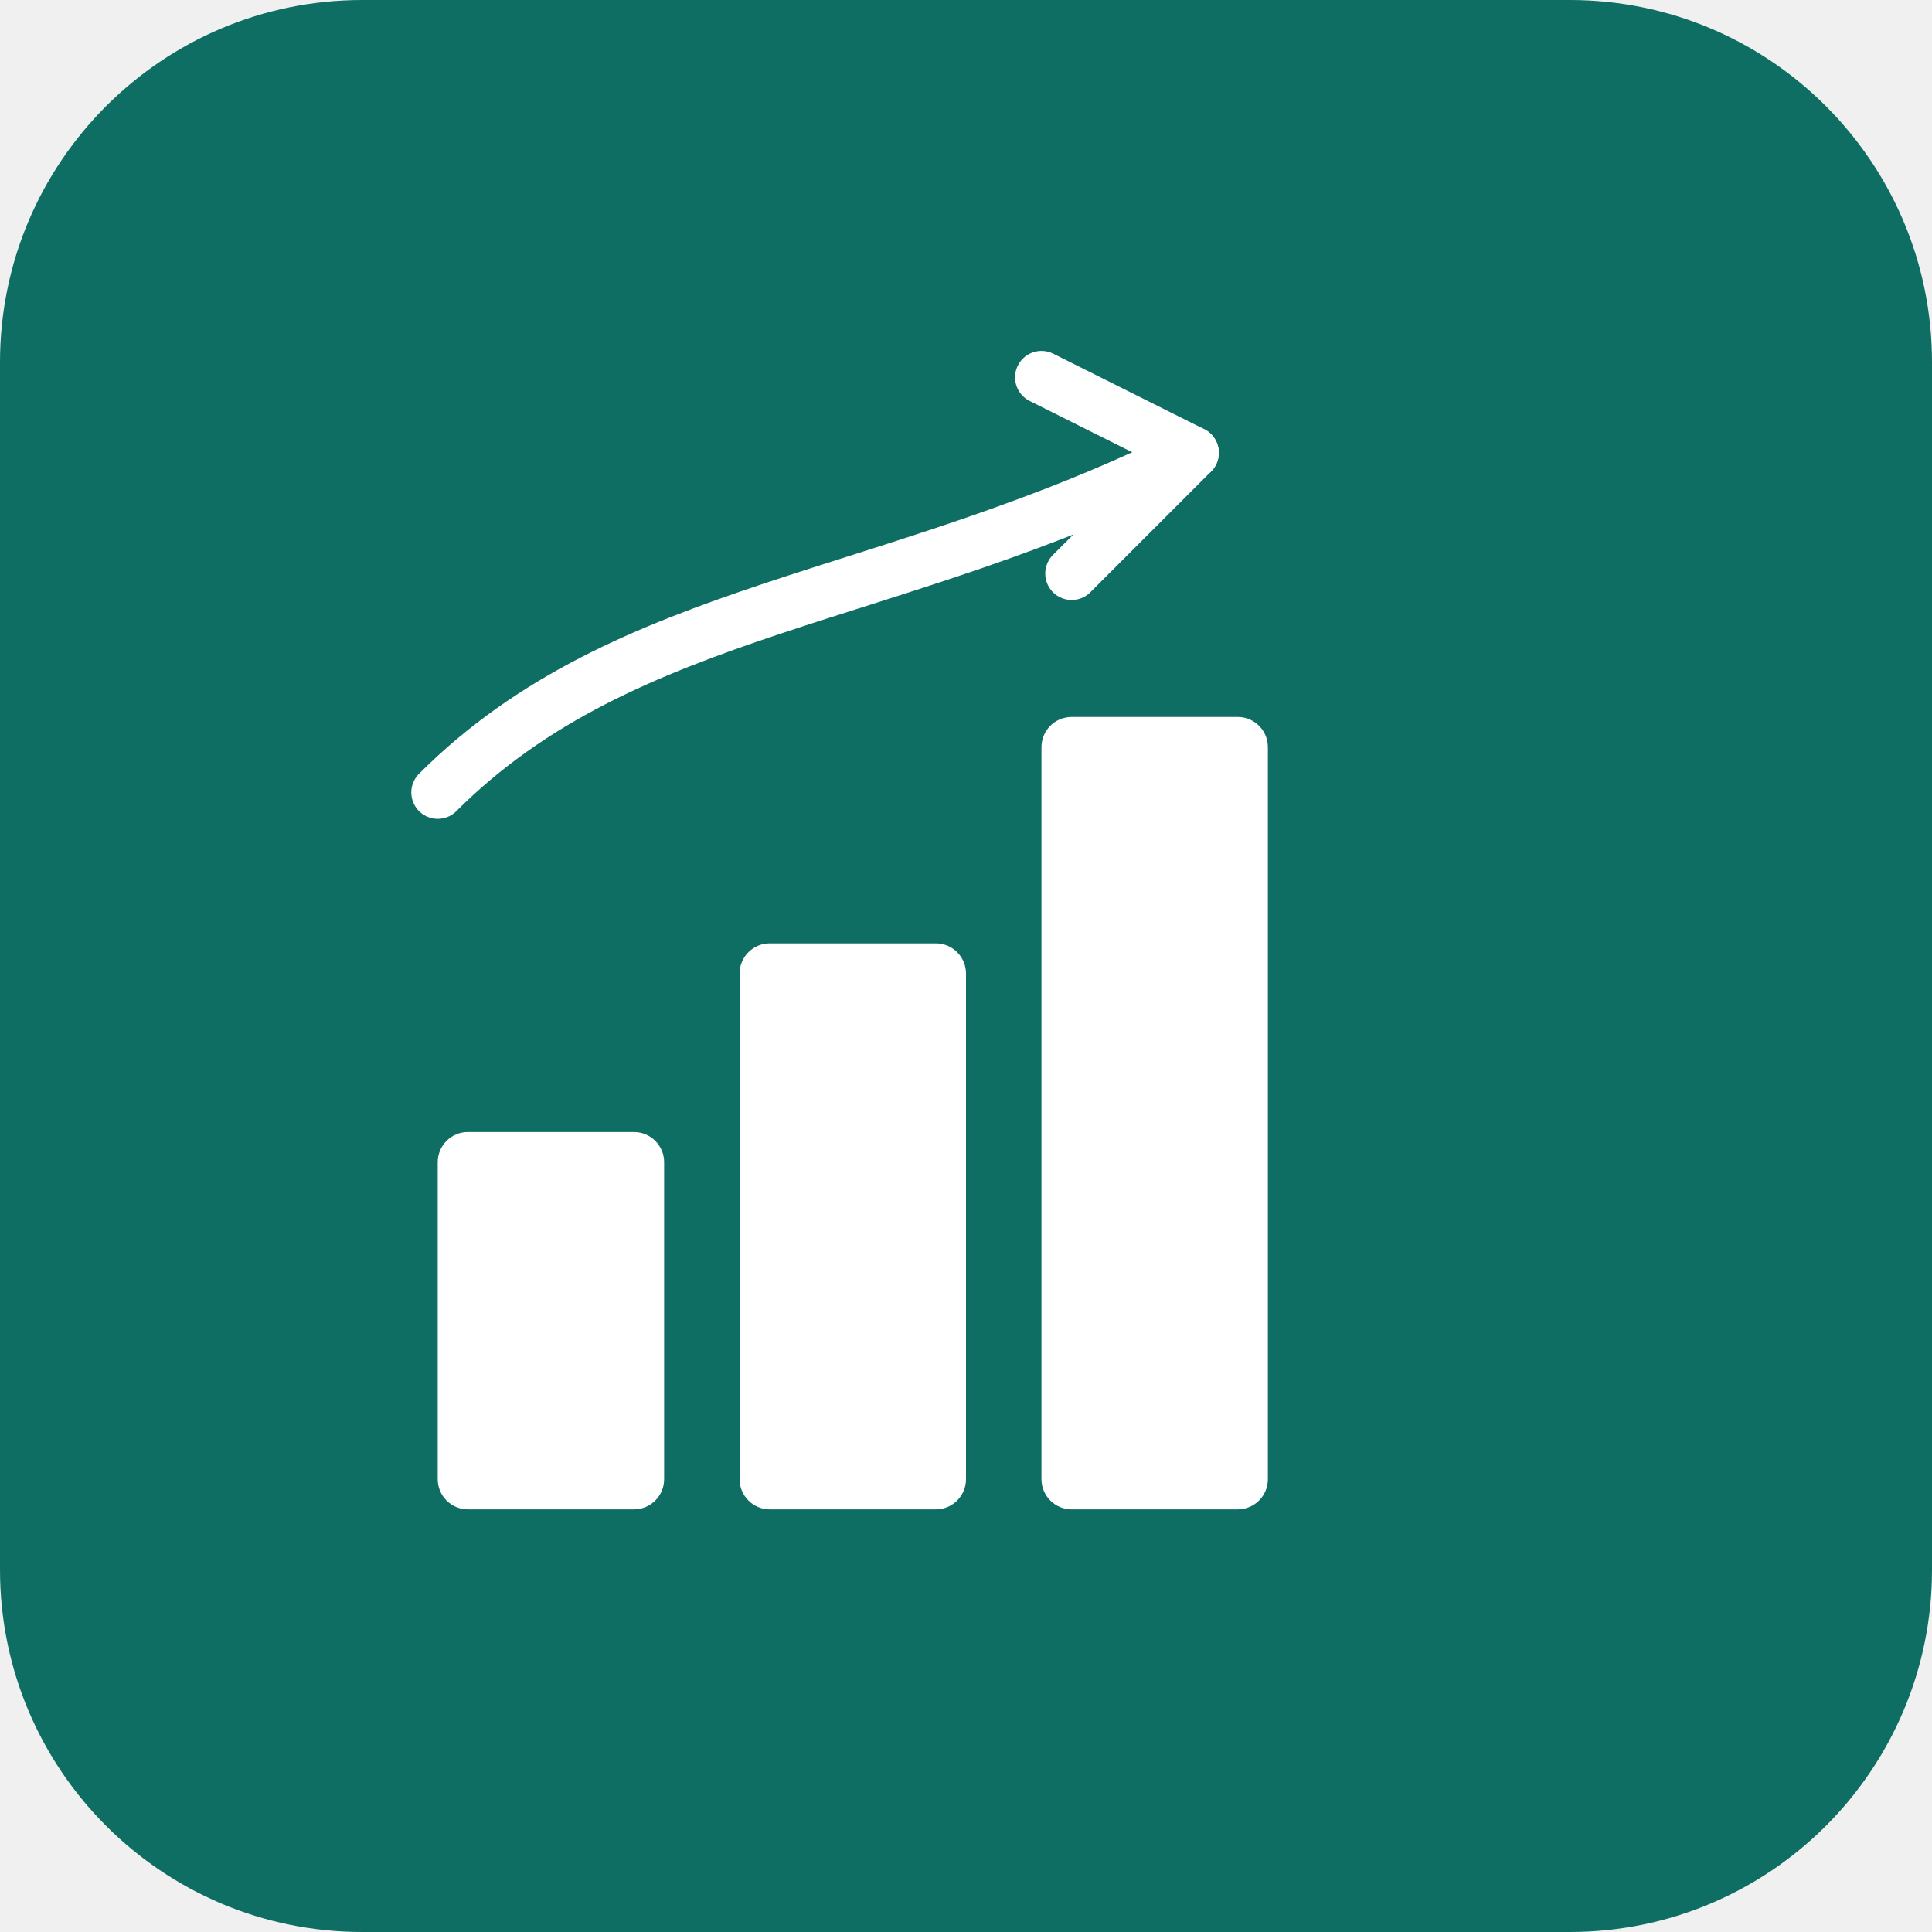
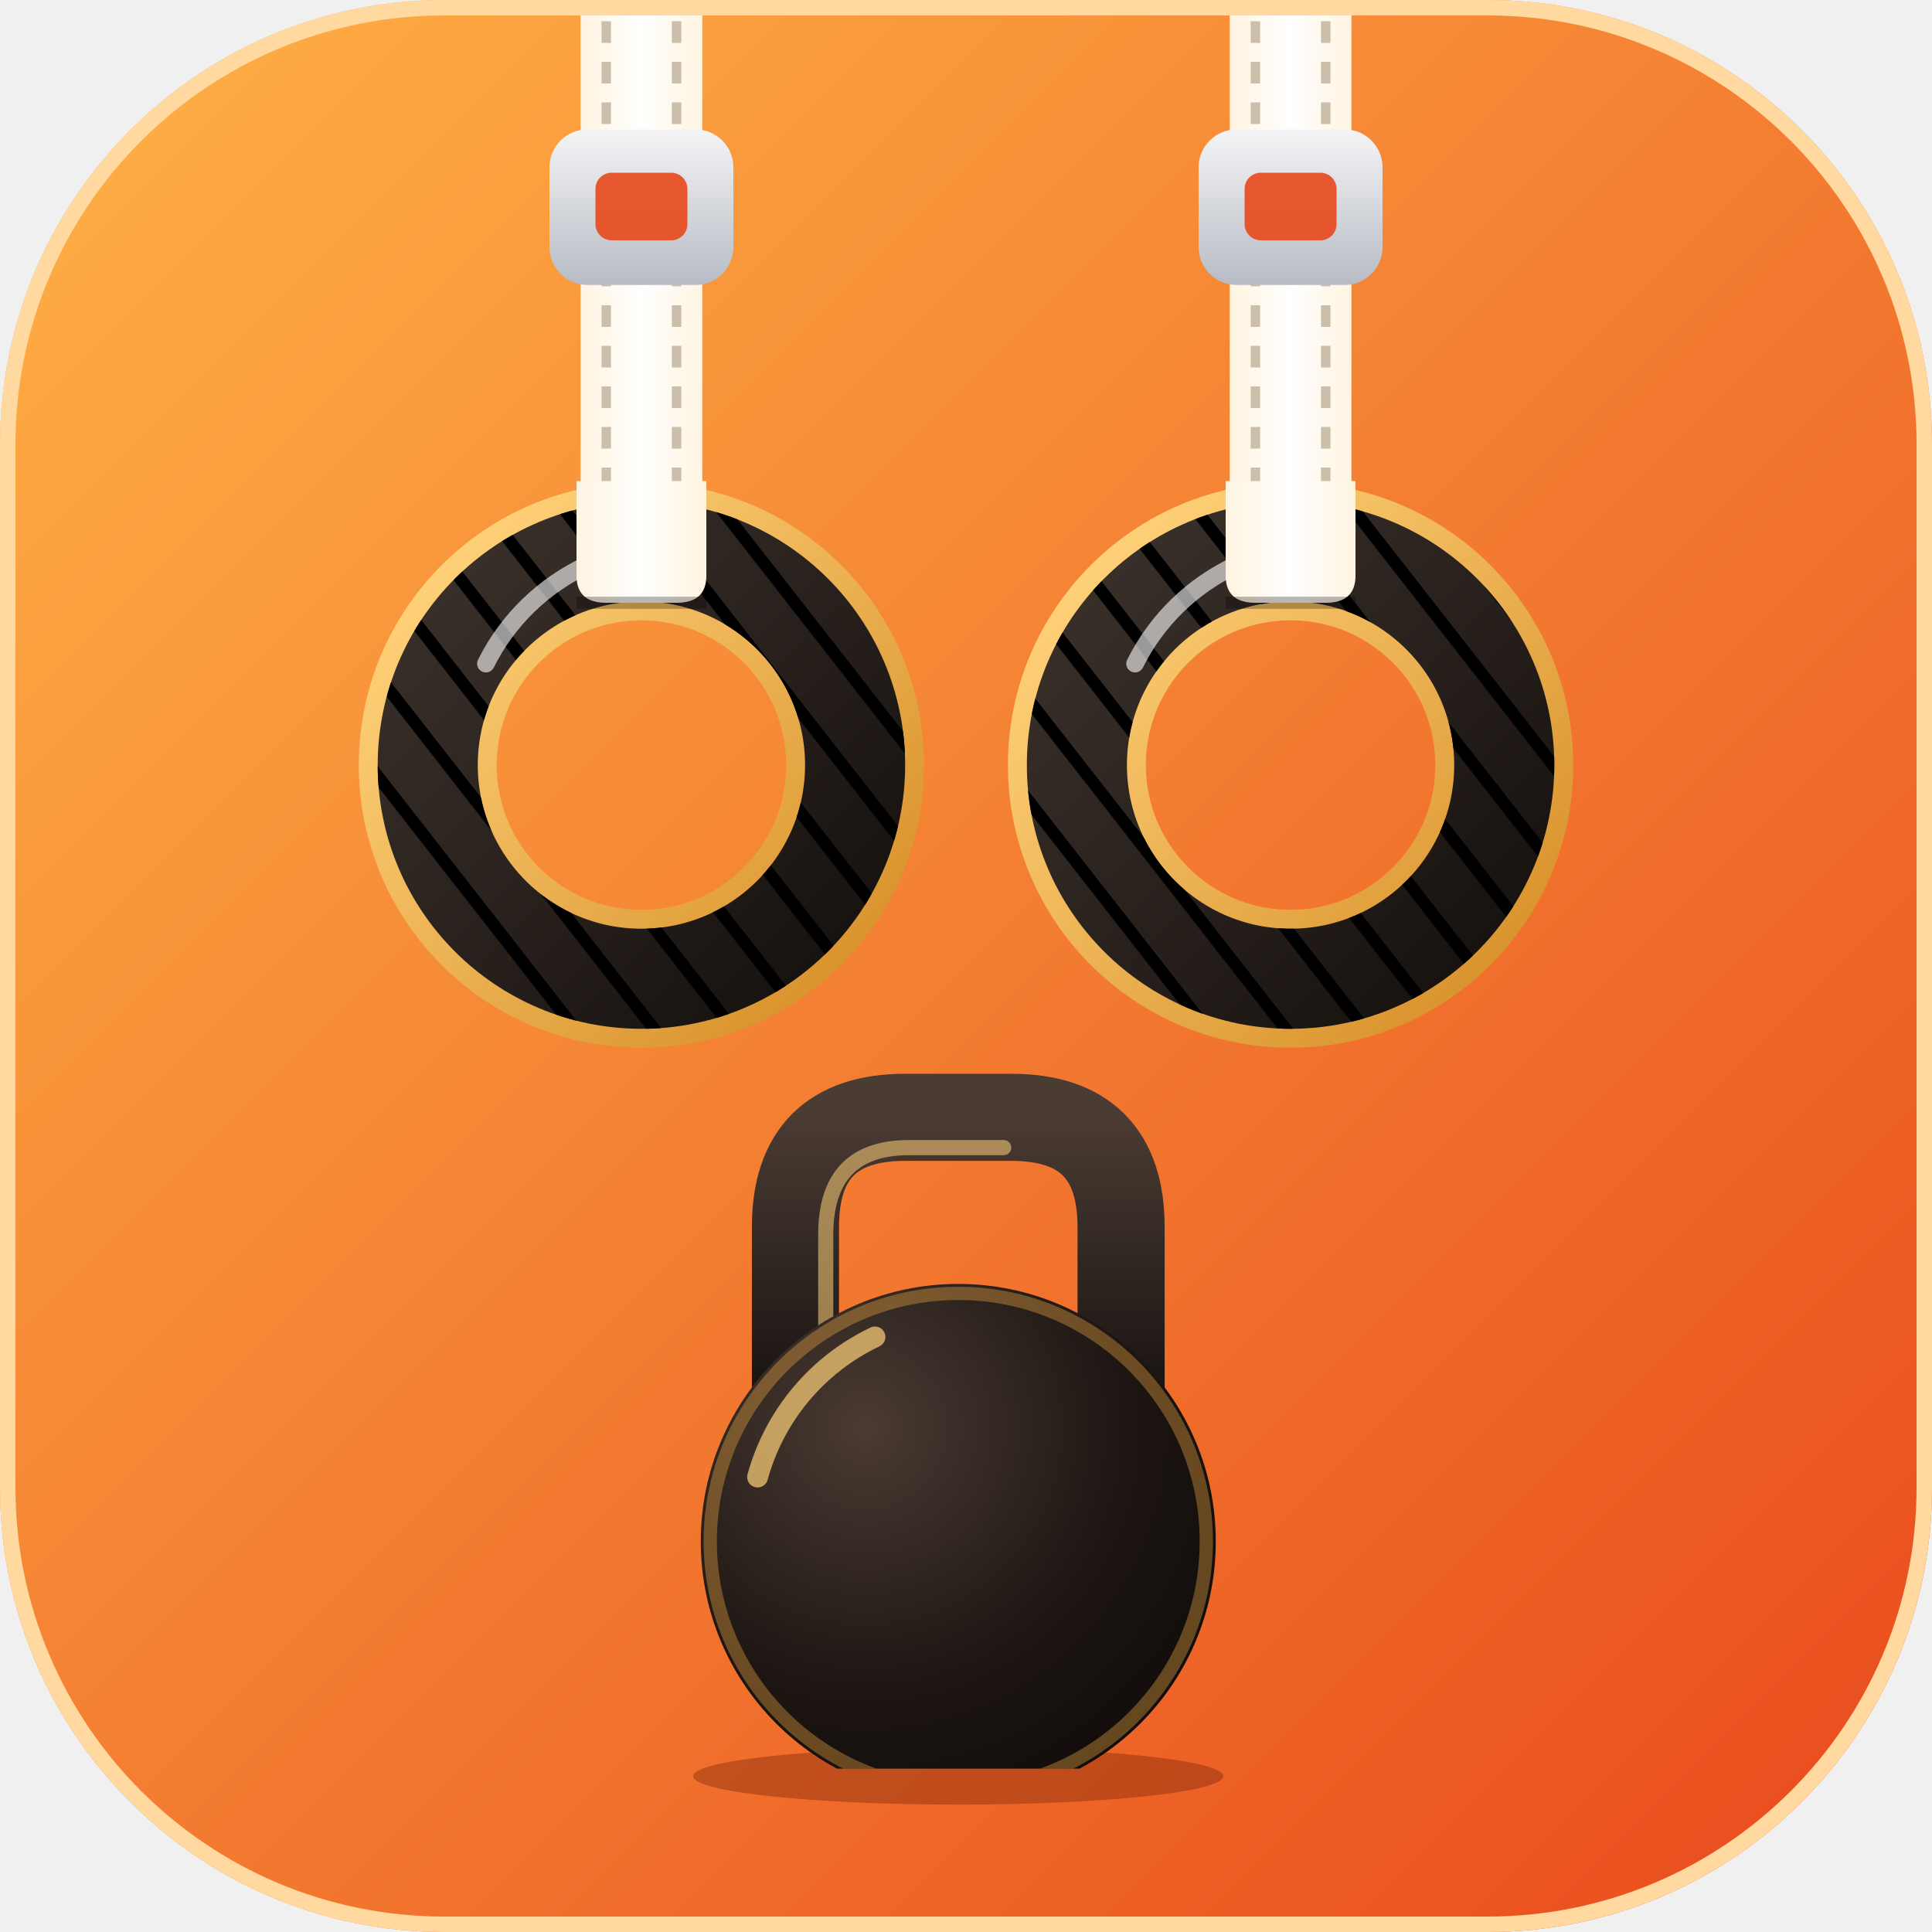
- <svg xmlns="http://www.w3.org/2000/svg" width="512" height="512" viewBox="0 0 512 512">
-   <rect width="512" height="512" rx="96" fill="#0F6E63" />
-   <g transform="translate(256,280)">
-     <rect x="-140" y="20" width="60" height="100" rx="8" fill="#FFFFFF" />
-     <rect x="-60" y="-30" width="60" height="150" rx="8" fill="#FFFFFF" />
-     <rect x="20" y="-90" width="60" height="210" rx="8" fill="#FFFFFF" />
-     <path d="M-140 -70 C-90 -120 -20 -120 60 -160" fill="none" stroke="#FFFFFF" stroke-width="14" stroke-linecap="round" />
-     <path d="M20 -180 L60 -160 L28 -128" fill="none" stroke="#FFFFFF" stroke-width="14" stroke-linecap="round" stroke-linejoin="round" />
+ <svg xmlns="http://www.w3.org/2000/svg" width="1024" height="1024" viewBox="0 0 100 100">
+   <defs>
+     <linearGradient id="bgfb" x1="0" y1="0" x2="1" y2="1">
+       <stop offset="0" stop-color="#FFB347" />
+       <stop offset="1" stop-color="#E8481C" />
+     </linearGradient>
+     <linearGradient id="wdfb" x1="0" y1="0" x2="1" y2="1">
+       <stop offset="0" stop-color="#FFD27A" />
+       <stop offset="1" stop-color="#D9922C" />
+     </linearGradient>
+     <linearGradient id="tpfb" x1="0" y1="0" x2="1" y2="1">
+       <stop offset="0" stop-color="#3B312B" />
+       <stop offset="1" stop-color="#16110E" />
+     </linearGradient>
+     <linearGradient id="stfb" x1="0" y1="0" x2="1" y2="0">
+       <stop offset="0" stop-color="#FFF4E0" />
+       <stop offset=".5" stop-color="#FFFFFF" />
+       <stop offset="1" stop-color="#FFF4E0" />
+     </linearGradient>
+     <linearGradient id="mtfb" x1="0" y1="0" x2="0" y2="1">
+       <stop offset="0" stop-color="#F4F4F6" />
+       <stop offset="1" stop-color="#B7BCC4" />
+     </linearGradient>
+     <pattern id="smfb" width="4.6" height="4.6" patternUnits="userSpaceOnUse" patternTransform="rotate(52)">
+       <rect width="4.6" height="4.6" fill="none" />
+       <rect width="4.6" height=".9" fill="#000" />
+     </pattern>
+     <clipPath id="clfb">
+       <rect width="100" height="100" rx="23" />
+     </clipPath>
+   </defs>
+   <g clip-path="url(#clfb)">
+     <rect width="100" height="100" fill="url(#bgfb)" />
+     <g transform="translate(15 -8) scale(.7)">
+       <g>
+         <rect x="21.5" y="-2" width="9" height="56" fill="url(#stfb)" />
+         <rect x="69.5" y="-2" width="9" height="56" fill="url(#stfb)" />
+         <g stroke="#B5A68E" stroke-width=".7" stroke-dasharray="1.6 1.4" opacity=".7">
+           <path d="M23.4 -2 V54 M28.6 -2 V54 M71.4 -2 V54 M76.6 -2 V54" />
+         </g>
+         <rect x="19.2" y="21" width="13.6" height="11.5" rx="2.8" fill="url(#mtfb)" />
+         <rect x="22.6" y="24.2" width="6.8" height="5" rx="1.2" fill="#E8481C" opacity=".9" />
+         <rect x="67.2" y="21" width="13.6" height="11.5" rx="2.8" fill="url(#mtfb)" />
+         <rect x="70.6" y="24.2" width="6.8" height="5" rx="1.2" fill="#E8481C" opacity=".9" />
+       </g>
+       <g fill="none">
+         <circle cx="26" cy="68" r="15.8" stroke="url(#wdfb)" stroke-width="10.2" />
+         <circle cx="26" cy="68" r="15.8" stroke="url(#tpfb)" stroke-width="7.4" />
+         <circle cx="26" cy="68" r="15.8" stroke="url(#smfb)" stroke-width="7.4" />
+         <path d="M14.5 60.5 A15.8 15.8 0 0 1 22 53.2" stroke="#FFFFFF" stroke-opacity=".6" stroke-width="1.3" stroke-linecap="round" />
+         <circle cx="74" cy="68" r="15.8" stroke="url(#wdfb)" stroke-width="10.2" />
+         <circle cx="74" cy="68" r="15.8" stroke="url(#tpfb)" stroke-width="7.4" />
+         <circle cx="74" cy="68" r="15.8" stroke="url(#smfb)" stroke-width="7.4" />
+         <path d="M62.5 60.5 A15.8 15.8 0 0 1 70 53.2" stroke="#FFFFFF" stroke-opacity=".6" stroke-width="1.3" stroke-linecap="round" />
+       </g>
+       <rect x="21.5" y="50" width="9" height="16.5" rx="4" fill="url(#stfb)" opacity=".0" />
+       <g>
+         <path d="M21.2 47 H30.8 V54 Q30.8 56 28.6 56 H23.4 Q21.2 56 21.2 54Z" fill="url(#stfb)" />
+         <path d="M69.2 47 H78.8 V54 Q78.8 56 76.6 56 H71.4 Q69.2 56 69.2 54Z" fill="url(#stfb)" />
+         <path d="M21.2 56 H30.8 M69.2 56 H78.8" stroke="#000" stroke-opacity=".28" stroke-width=".9" />
+       </g>
+     </g>
+     <g transform="translate(30 54.5) scale(.98)">
+       <defs>
+         <radialGradient id="kbbfb" cx=".32" cy=".28" r=".95">
+           <stop offset="0" stop-color="#4A3B33" />
+           <stop offset=".55" stop-color="#1C1512" />
+           <stop offset="1" stop-color="#0B0807" />
+         </radialGradient>
+         <linearGradient id="kbhfb" x1="0" y1="0" x2="0" y2="1">
+           <stop offset="0" stop-color="#4A3B33" />
+           <stop offset="1" stop-color="#14100E" />
+         </linearGradient>
+         <clipPath id="kbcfb">
+           <rect x="0" y="0" width="40" height="37.8" />
+         </clipPath>
+       </defs>
+       <ellipse cx="20" cy="38.2" rx="14" ry="1.5" fill="#7A2308" opacity=".4" />
+       <path d="M11.4 19.5 V9.2 Q11.4 3.4 17.2 3.4 H22.8 Q28.6 3.4 28.6 9.2 V19.5" fill="none" stroke="url(#kbhfb)" stroke-width="4.6" stroke-linejoin="round" />
+       <path d="M13 15 V9.6 Q13 5 17.4 5 H22.4" fill="none" stroke="#FFD27A" stroke-opacity=".55" stroke-width=".8" stroke-linecap="round" />
+       <g clip-path="url(#kbcfb)">
+         <circle cx="20" cy="25.8" r="13.6" fill="url(#kbbfb)" />
+         <path d="M9.4 22.4 A11.6 11.6 0 0 1 15.6 15" fill="none" stroke="#FFD27A" stroke-opacity=".7" stroke-width="1.1" stroke-linecap="round" />
+         <circle cx="20" cy="25.8" r="13.1" fill="none" stroke="#FFB347" stroke-opacity=".35" stroke-width=".7" />
+       </g>
+     </g>
  </g>
+   <rect x=".4" y=".4" width="99.2" height="99.2" rx="22.6" fill="none" stroke="#FFD9A0" stroke-width=".8" />
</svg>
